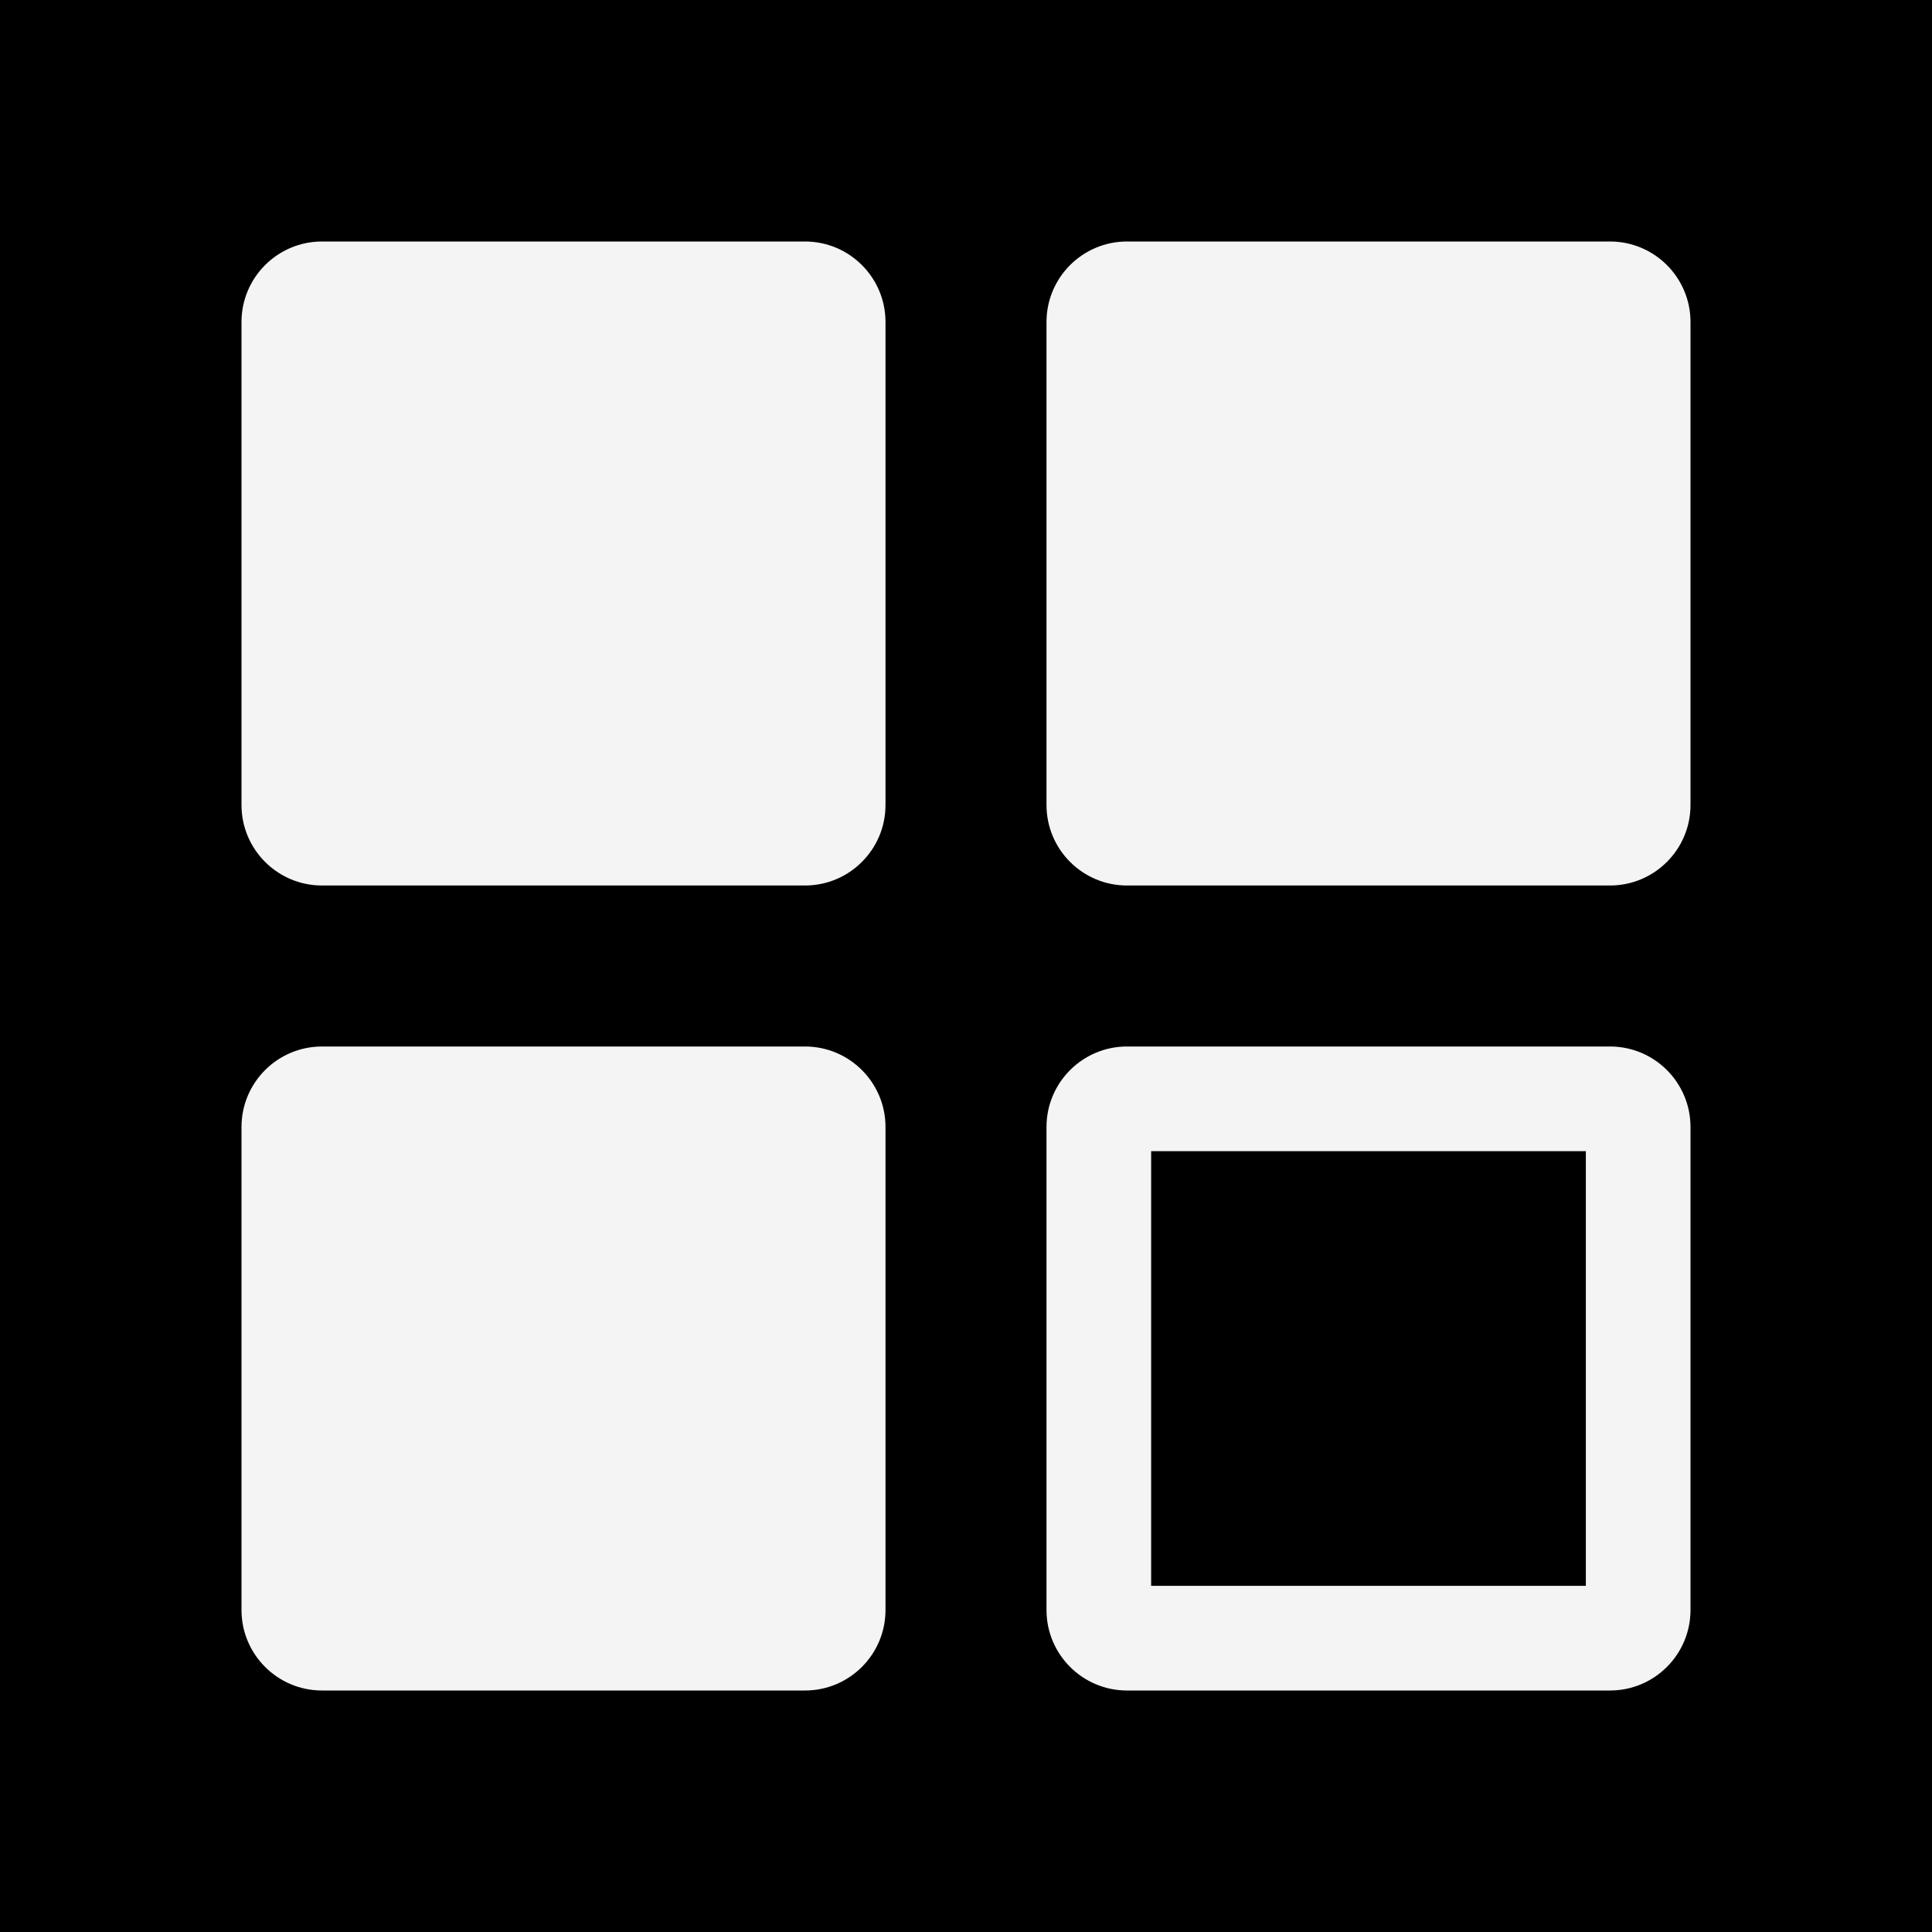
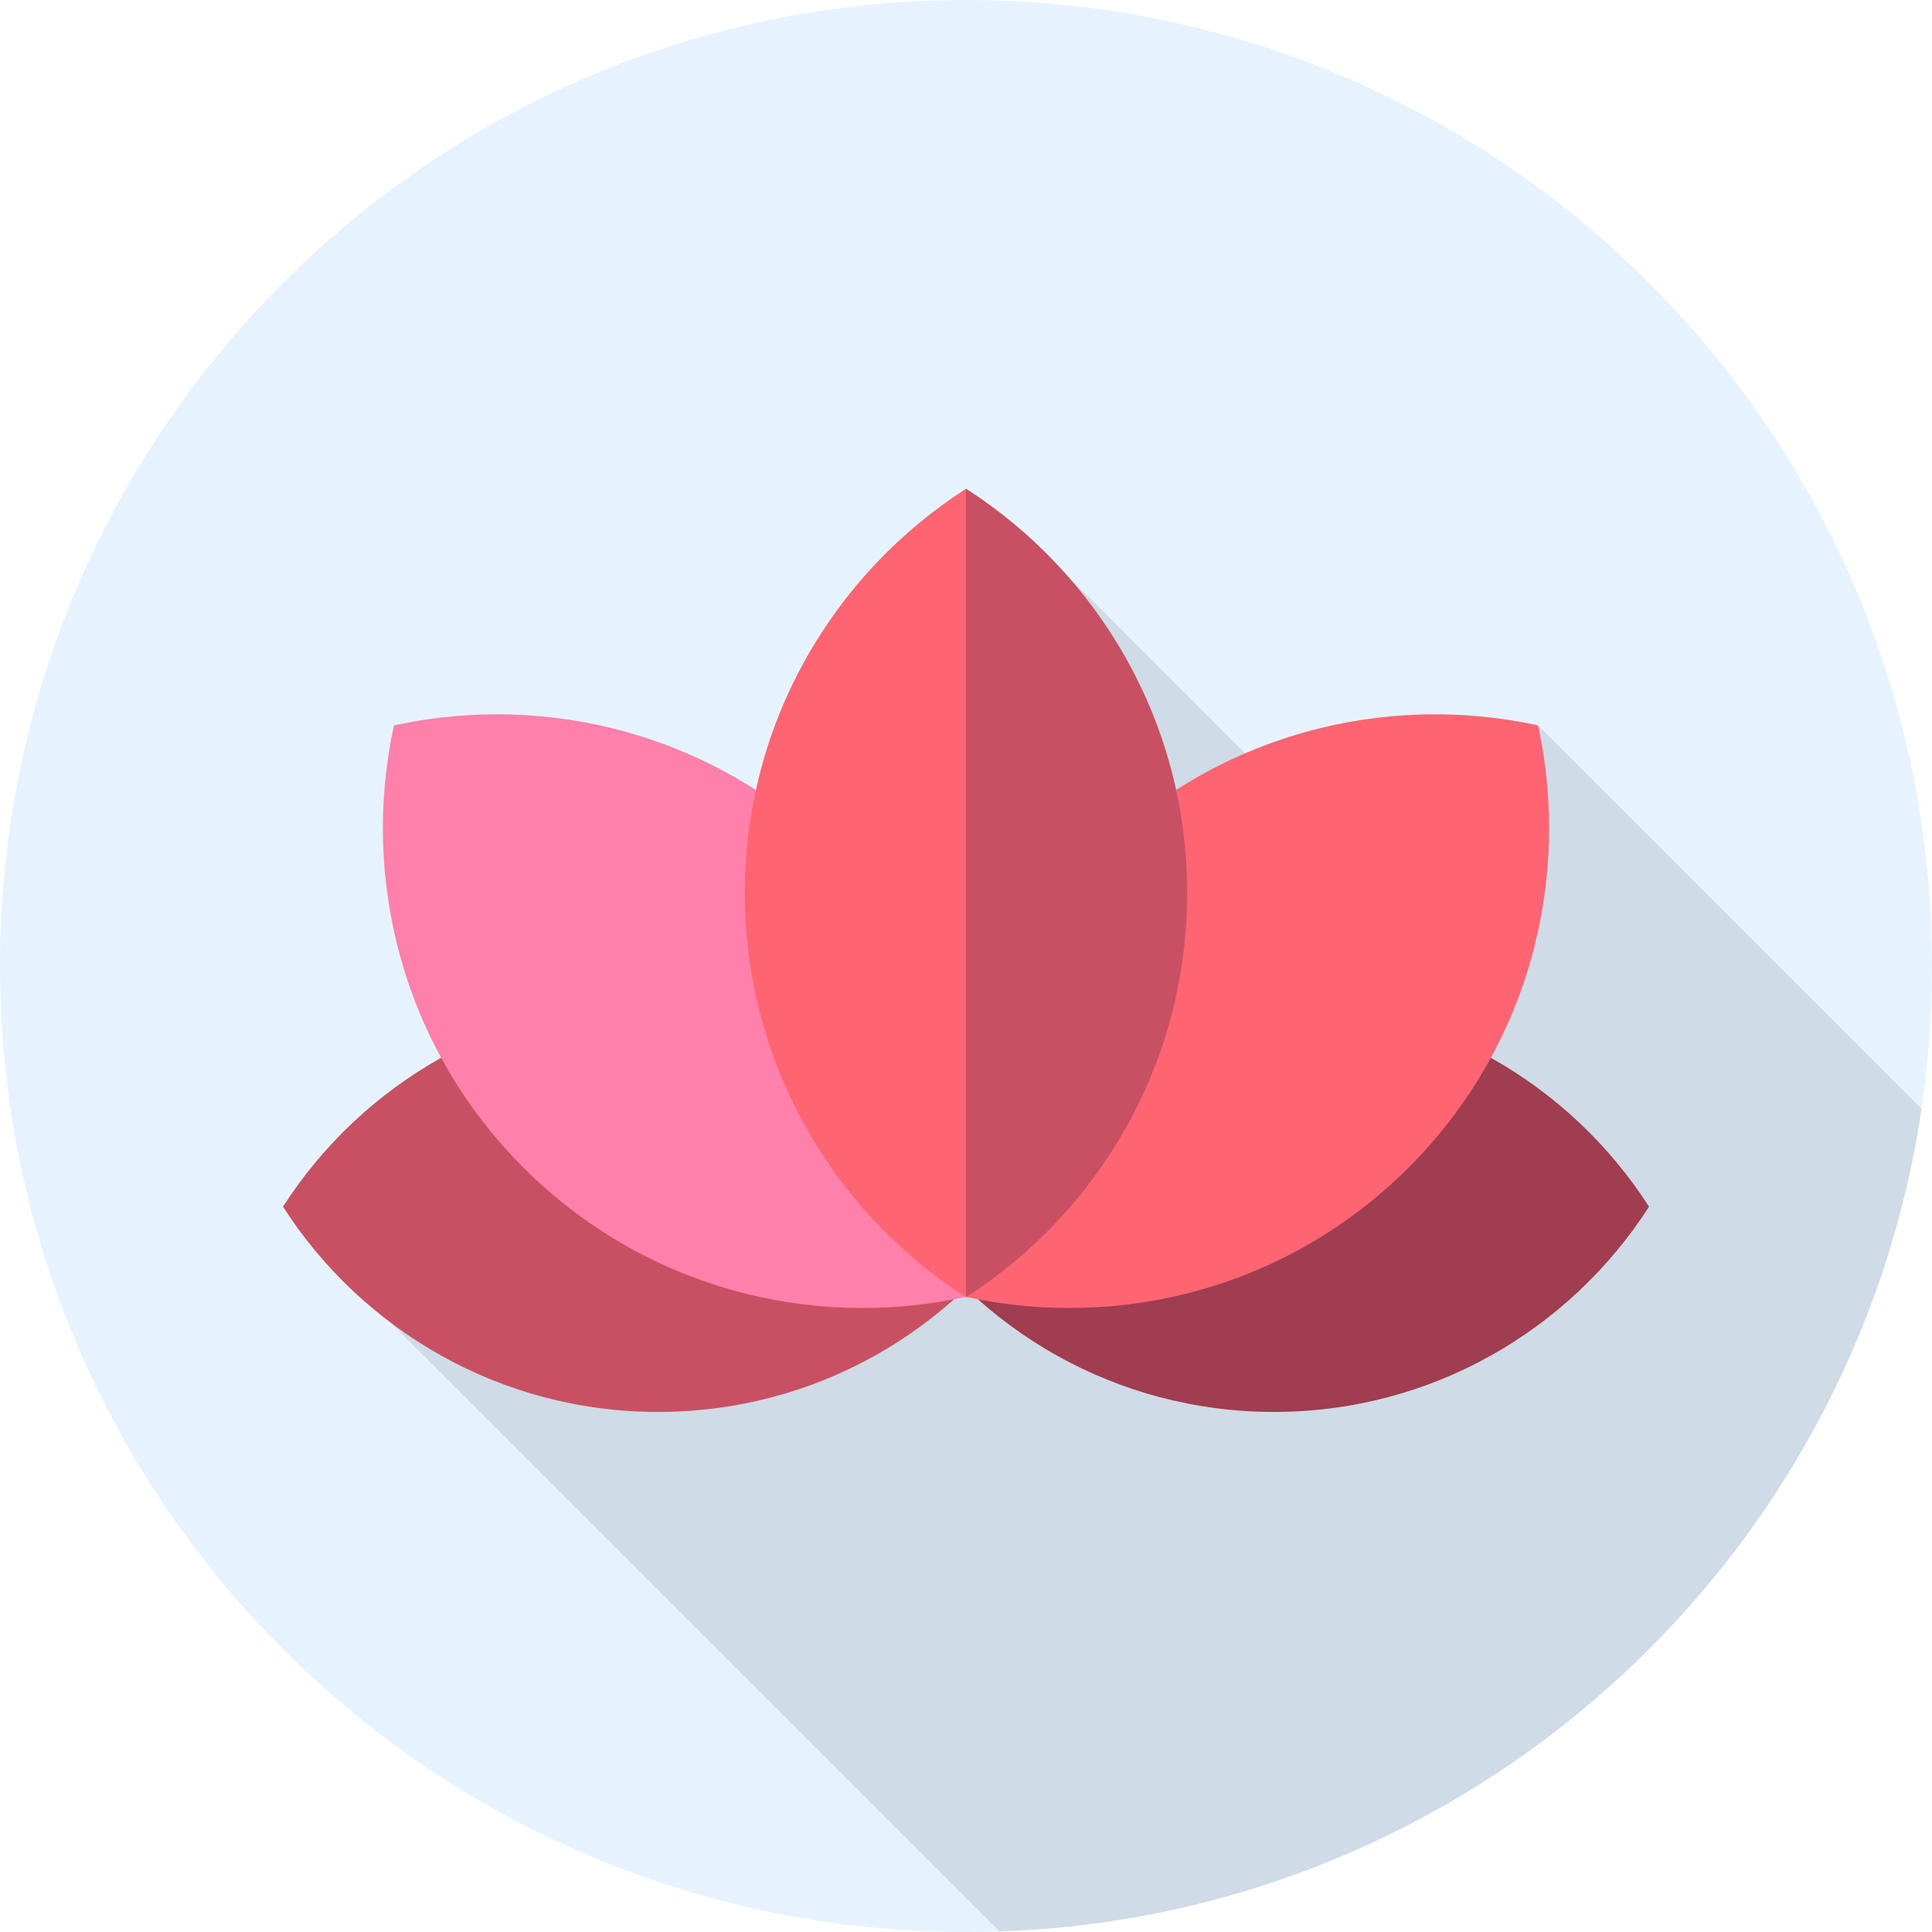
- <svg xmlns="http://www.w3.org/2000/svg" width="24" height="24" viewBox="0 0 24 24" fill="none">
-   <rect width="24" height="24" fill="#000000" />
-   <path d="M3 4C3 3.448 3.448 3 4 3H10C10.552 3 11 3.448 11 4V10C11 10.552 10.552 11 10 11H4C3.448 11 3 10.552 3 10V4Z" fill="#F4F4F4" />
-   <path d="M3 14C3 13.448 3.448 13 4 13H10C10.552 13 11 13.448 11 14V20C11 20.552 10.552 21 10 21H4C3.448 21 3 20.552 3 20V14Z" fill="#F4F4F4" />
-   <path d="M13 4C13 3.448 13.448 3 14 3H20C20.552 3 21 3.448 21 4V10C21 10.552 20.552 11 20 11H14C13.448 11 13 10.552 13 10V4Z" fill="#F4F4F4" />
-   <path fill-rule="evenodd" clip-rule="evenodd" d="M14.3 14.3V19.7H19.7V14.3H14.3ZM14 13C13.448 13 13 13.448 13 14V20C13 20.552 13.448 21 14 21H20C20.552 21 21 20.552 21 20V14C21 13.448 20.552 13 20 13H14Z" fill="#F4F4F4" />
+ <svg xmlns="http://www.w3.org/2000/svg" height="64px" width="64px" version="1.1" id="Layer_1" viewBox="0 0 512 512" xml:space="preserve" fill="#000000">
+   <g id="SVGRepo_bgCarrier" stroke-width="0" />
+   <g id="SVGRepo_tracerCarrier" stroke-linecap="round" stroke-linejoin="round" />
+   <g id="SVGRepo_iconCarrier">
+     <circle style="fill:#E6F3FF;" cx="256" cy="256" r="256" />
+     <path style="fill:#CFDBE6;" d="M509.211,293.84L407.604,192.233l-25.255,59.801l-99.981-99.981l-82.76,108.349l-95.997,90.172 l161.258,161.258C389.392,507.589,491.344,414.427,509.211,293.84z" />
+     <path style="fill:#A03D50;" d="M337.594,265.388c-41.753,0-78.419,21.688-99.416,54.396c20.999,32.706,57.663,54.396,99.416,54.396 s78.419-21.688,99.416-54.396C416.011,287.079,379.347,265.388,337.594,265.388z" />
+     <path style="fill:#C75163;" d="M174.406,265.388c41.753,0,78.419,21.688,99.416,54.396c-20.999,32.706-57.663,54.396-99.416,54.396 s-78.419-21.688-99.416-54.396C95.989,287.079,132.653,265.388,174.406,265.388z" />
+     <path style="fill:#FF6472;" d="M290.404,226.513c-31.815,31.808-43.225,76.266-34.304,117.186 c40.922,8.928,85.385-2.474,117.2-34.28s43.225-76.266,34.304-117.186C366.682,183.303,322.219,194.705,290.404,226.513z" />
+     <path style="fill:#FF80AA;" d="M221.596,226.513c31.815,31.808,43.225,76.266,34.304,117.186 c-40.922,8.928-85.385-2.474-117.2-34.28s-43.225-76.266-34.304-117.186C145.318,183.303,189.781,194.705,221.596,226.513z" />
+     <path style="fill:#FF6472;" d="M197.387,236.654c0,44.991,23.371,84.497,58.613,107.124c35.242-22.626,58.613-62.133,58.613-107.124 S291.242,152.157,256,129.531C220.758,152.157,197.387,191.664,197.387,236.654z" />
+     <path style="fill:#C75163;" d="M314.613,236.654c0-44.99-23.371-84.497-58.613-107.124v214.245 C291.242,321.152,314.613,281.645,314.613,236.654z" />
+   </g>
</svg>
